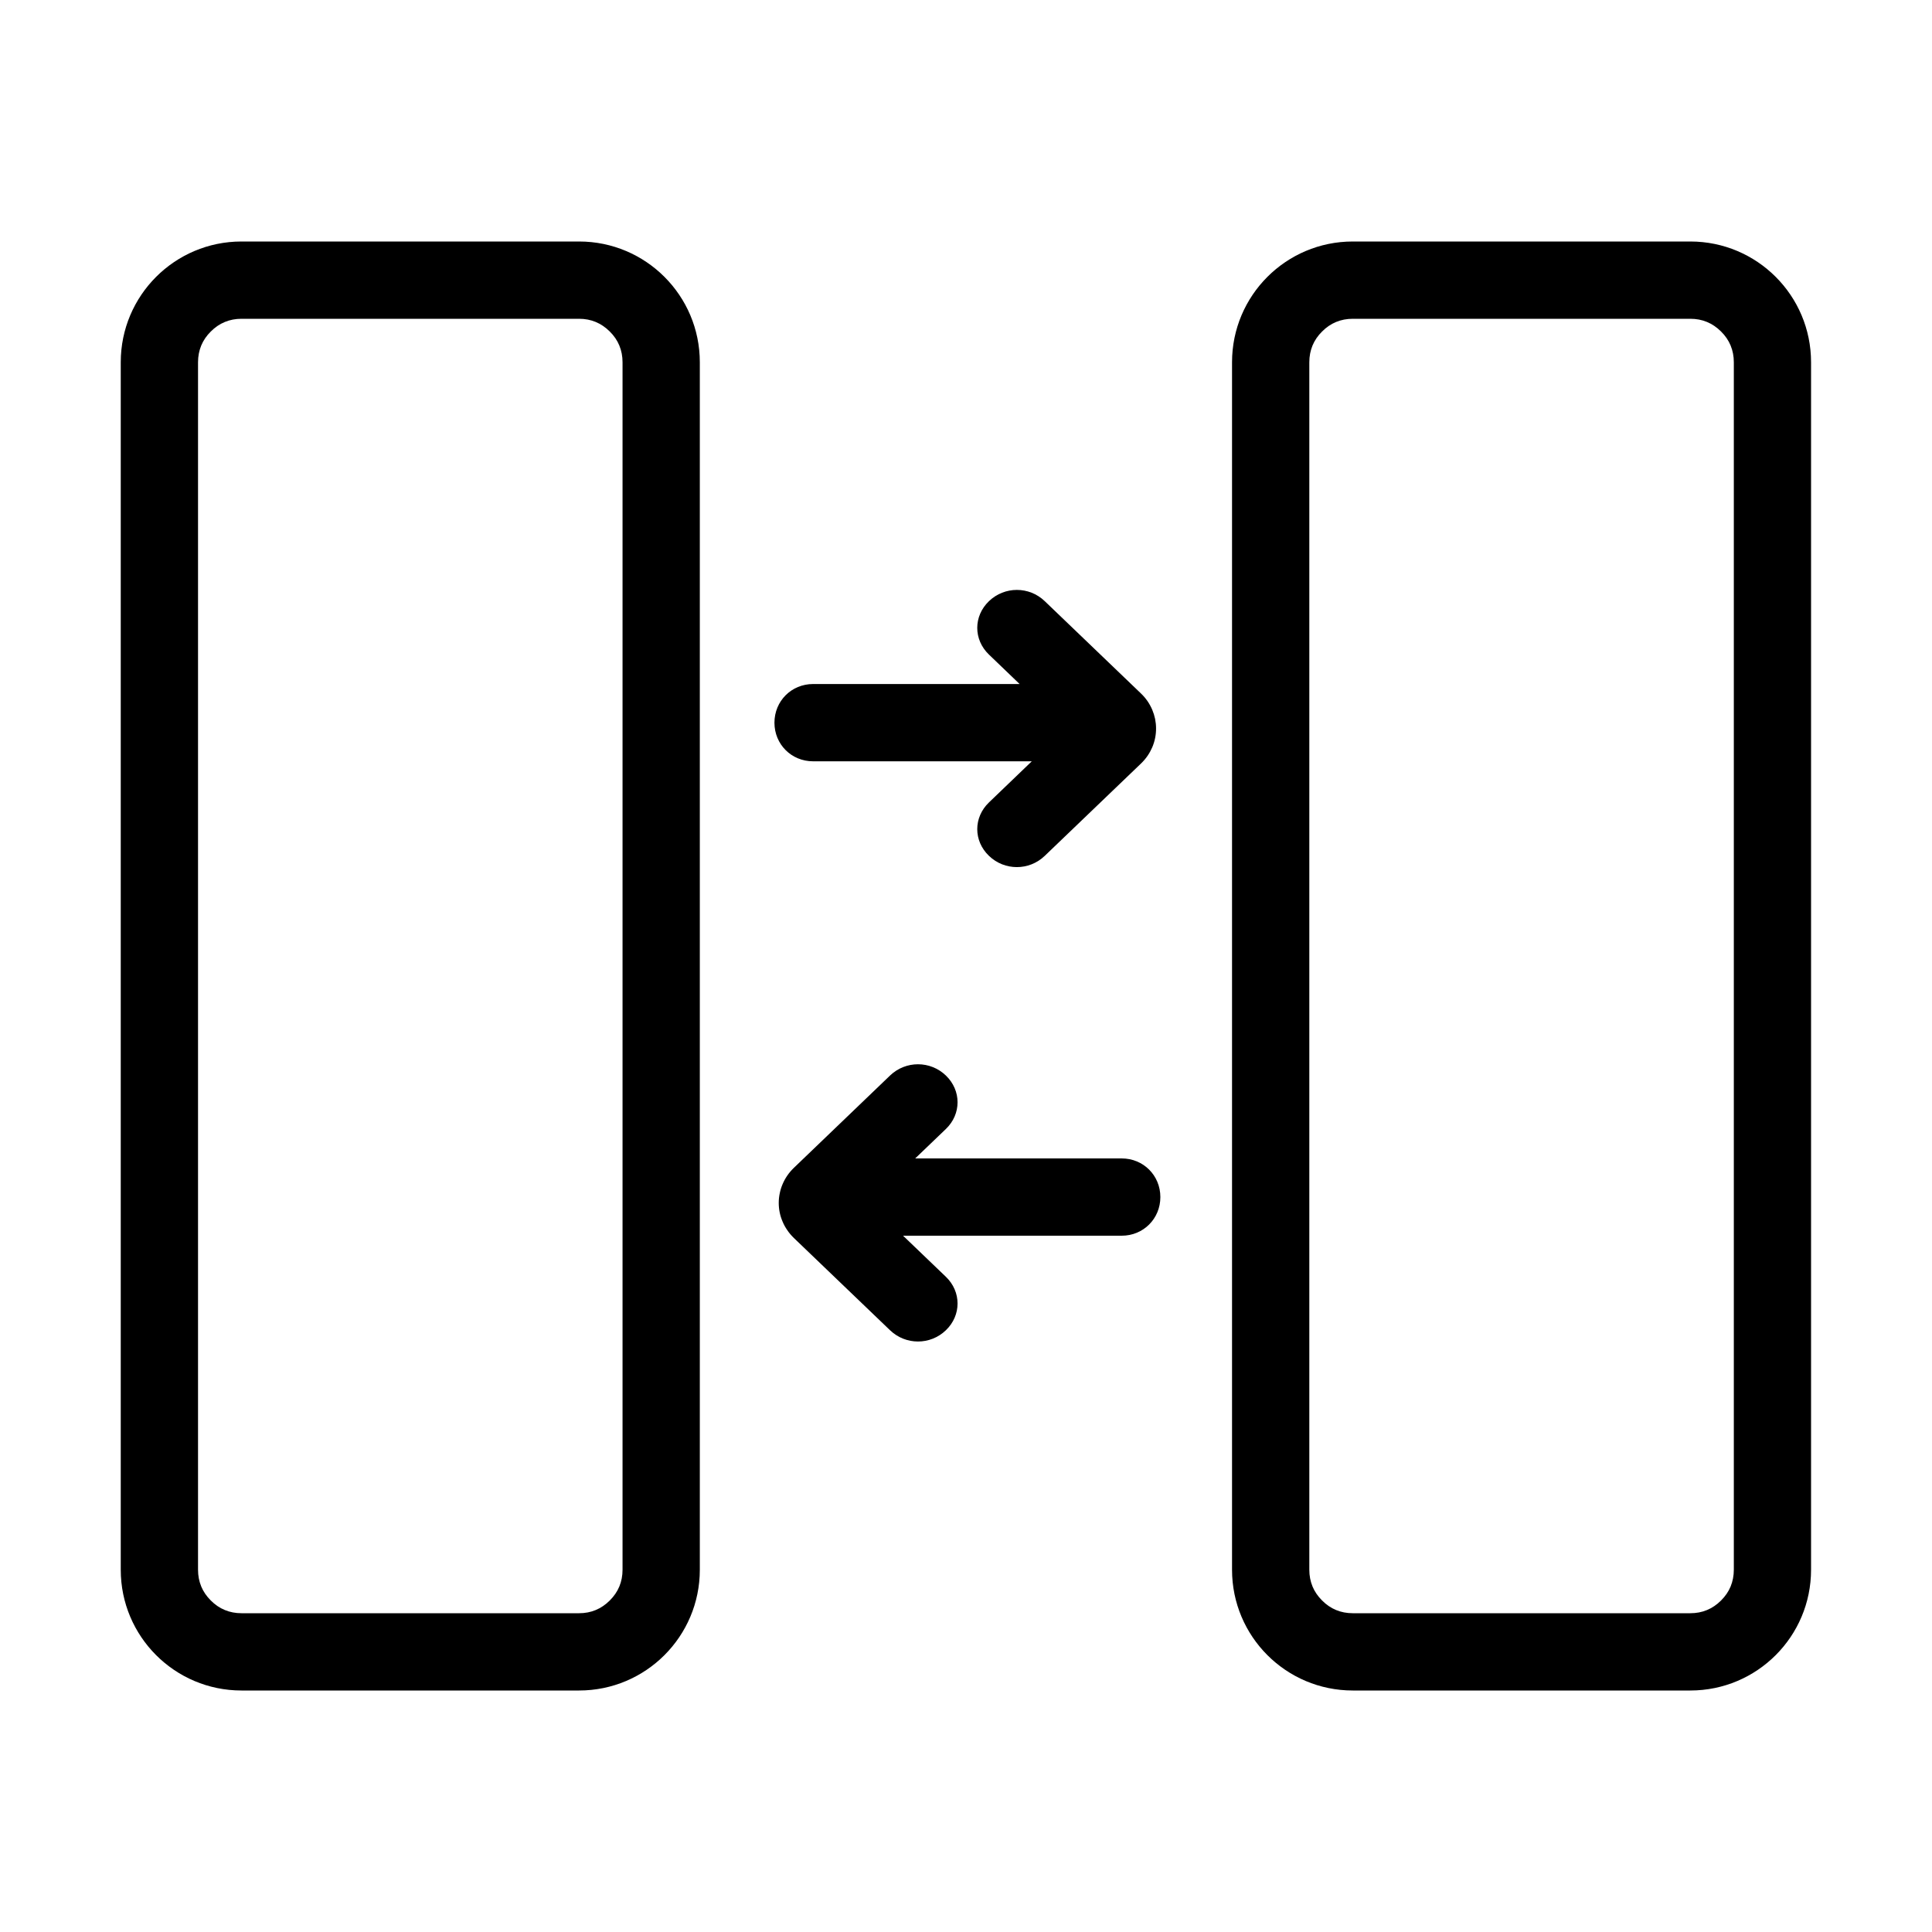
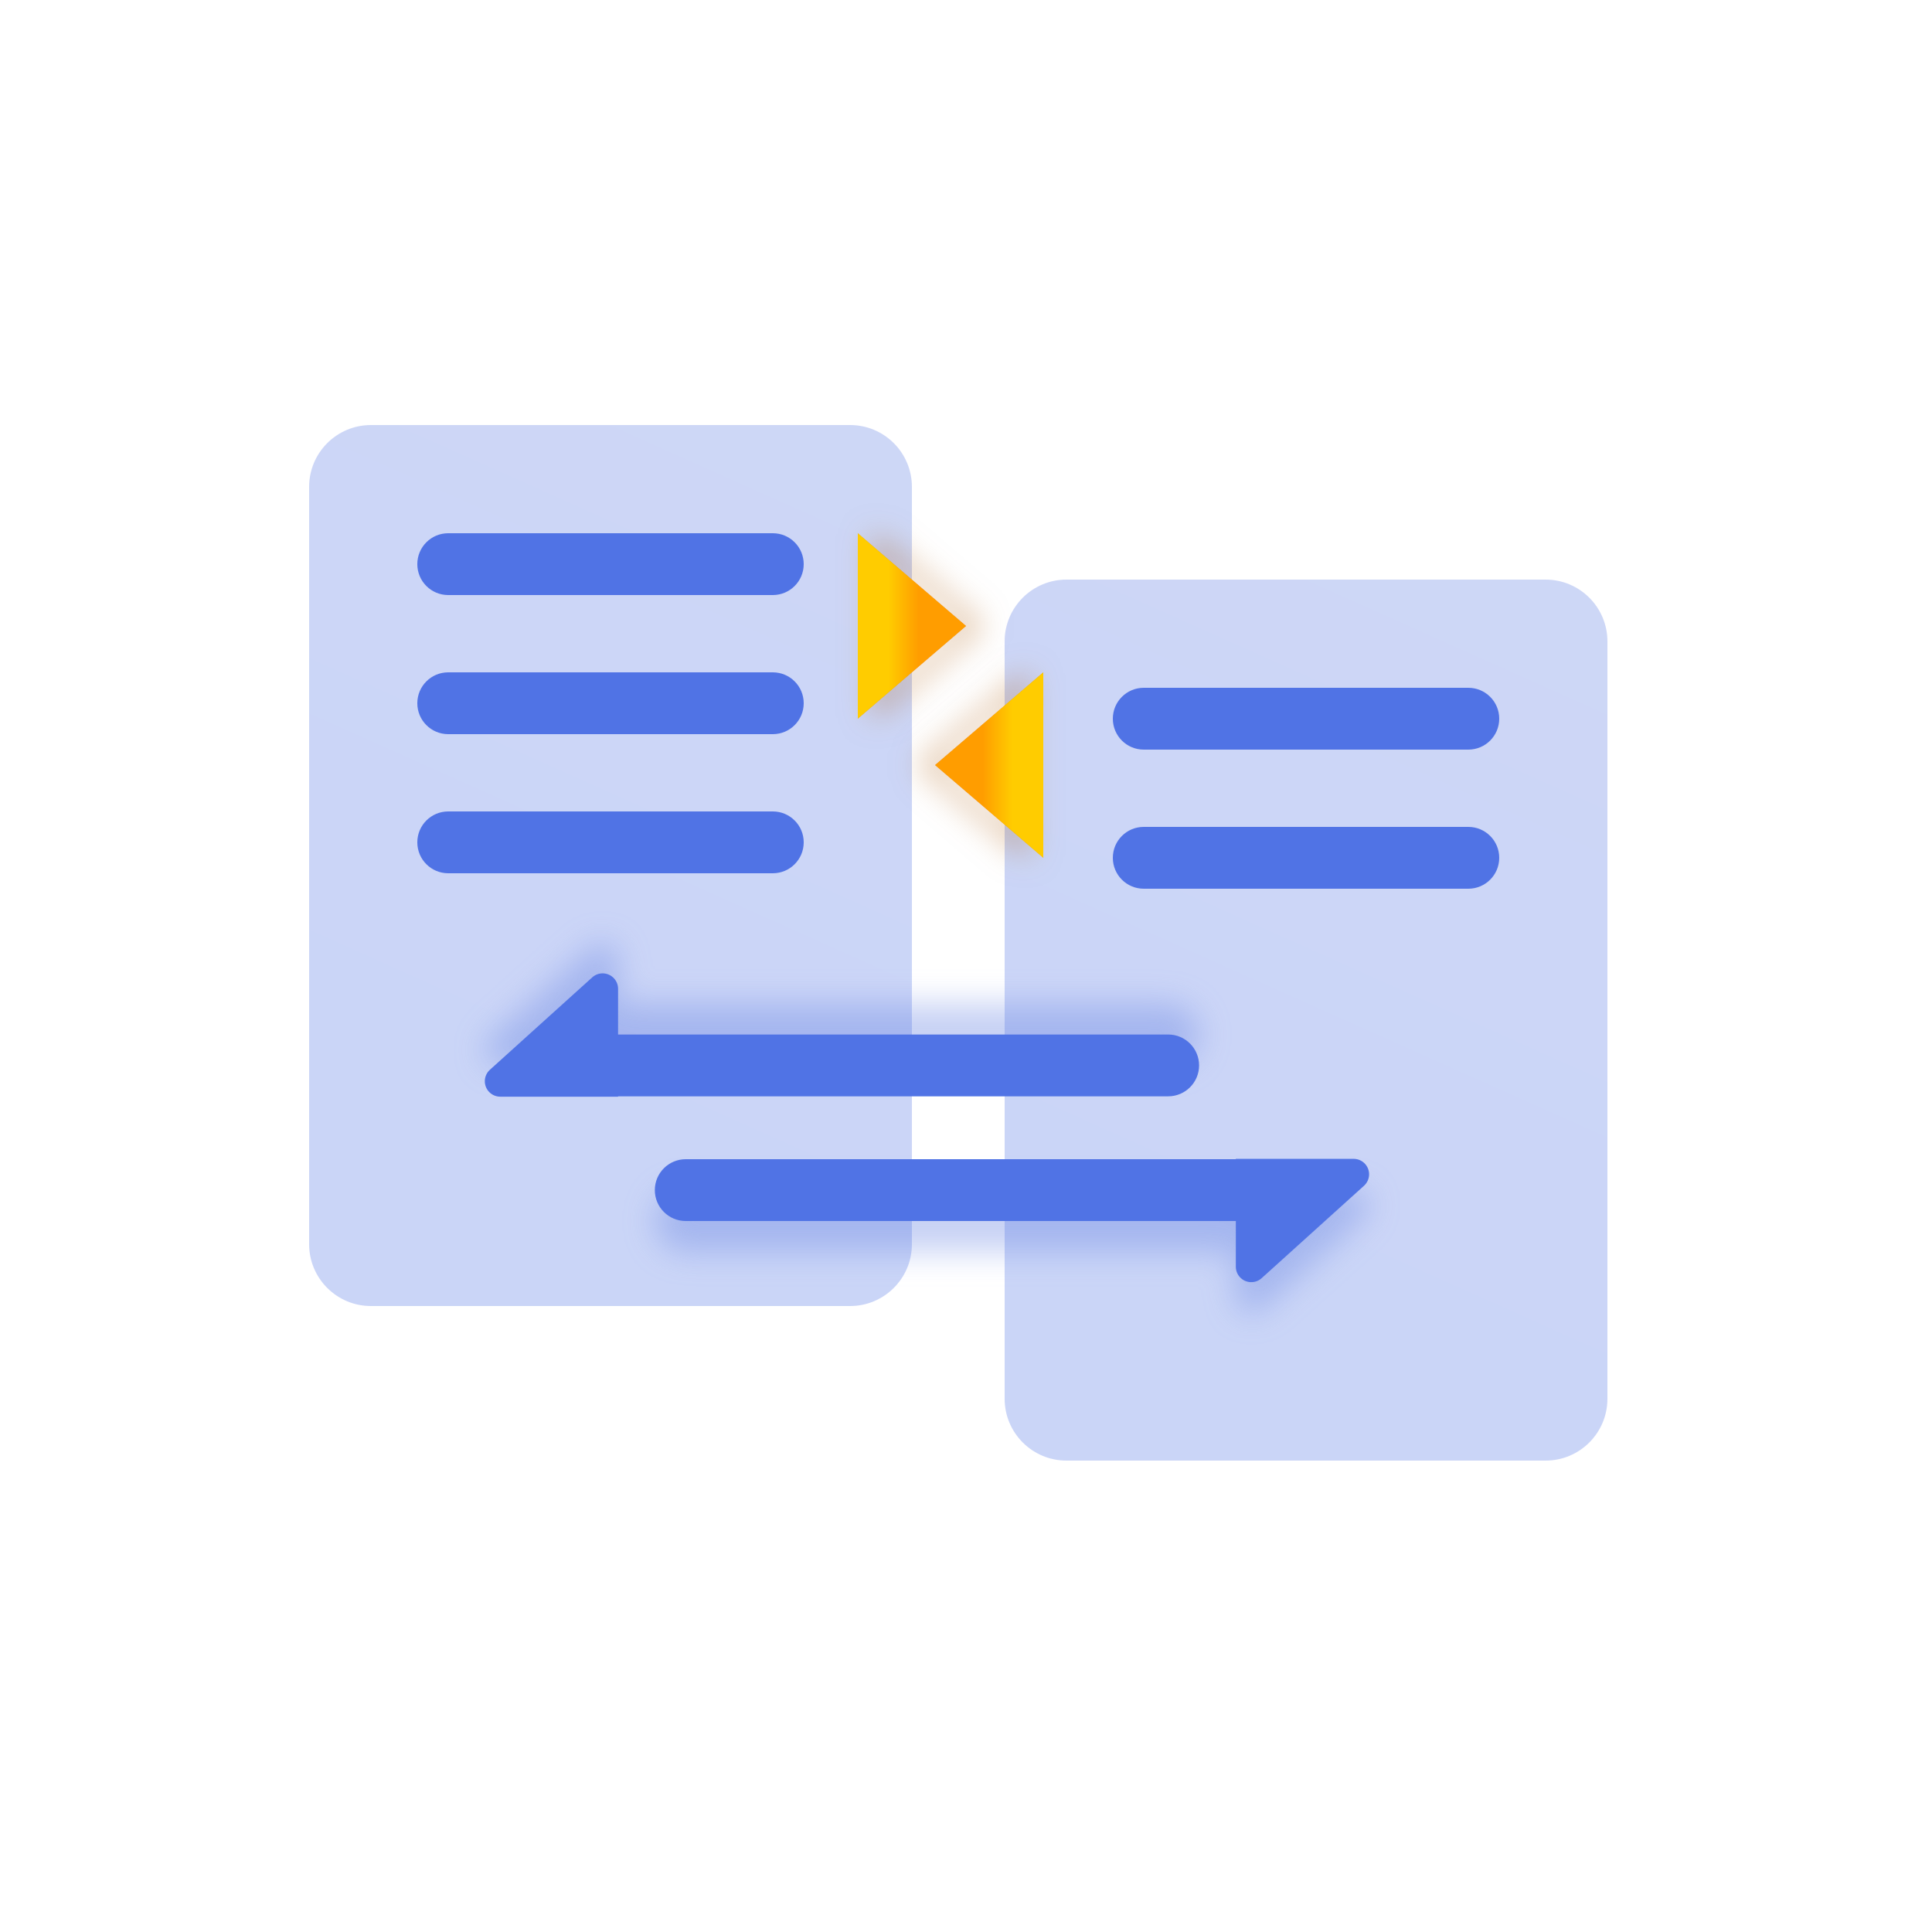
- <svg xmlns="http://www.w3.org/2000/svg" viewBox="0 0 40 40" width="40" height="40" fill="none">
-   <rect id="穿梭框" width="40" height="40" x="0" y="0" fill="rgb(255,255,255)" fill-opacity="0" />
-   <path id="矢量 579" d="M11.989 5C13.369 5 14.489 6.119 14.489 7.5L14.489 32.5C14.489 33.881 13.369 35 11.989 35L5 35C3.619 35 2.5 33.881 2.5 32.5L2.5 7.5C2.5 6.119 3.619 5 5 5L11.989 5ZM37.496 7.5C37.496 6.119 36.377 5 34.996 5L28.008 5C26.627 5 25.508 6.119 25.508 7.5L25.508 32.5C25.508 33.881 26.627 35 28.008 35L34.996 35C36.377 35 37.496 33.881 37.496 32.5L37.496 7.5ZM11.989 6.6L5 6.6C4.876 6.6 4.761 6.622 4.655 6.666C4.548 6.71 4.451 6.776 4.364 6.864C4.276 6.951 4.21 7.048 4.166 7.154C4.122 7.261 4.1 7.376 4.1 7.5L4.1 32.5Q4.1 32.686 4.166 32.845L4.166 32.845L4.166 32.846C4.21 32.952 4.276 33.048 4.364 33.136C4.451 33.224 4.548 33.29 4.655 33.334C4.761 33.378 4.876 33.4 5 33.4L11.989 33.4C12.113 33.4 12.228 33.378 12.334 33.334C12.44 33.29 12.537 33.224 12.625 33.136C12.713 33.048 12.779 32.952 12.823 32.846C12.867 32.739 12.889 32.624 12.889 32.5L12.889 7.5Q12.889 7.314 12.823 7.155L12.823 7.155L12.823 7.155L12.823 7.154C12.779 7.048 12.713 6.951 12.625 6.864C12.537 6.776 12.44 6.71 12.334 6.666C12.228 6.622 12.113 6.6 11.989 6.6ZM28.008 6.6L34.996 6.6C35.121 6.6 35.236 6.622 35.342 6.666C35.448 6.71 35.545 6.776 35.633 6.864C35.721 6.951 35.787 7.048 35.831 7.154L35.831 7.155Q35.897 7.314 35.897 7.5L35.897 32.5C35.897 32.624 35.874 32.739 35.831 32.846C35.787 32.952 35.721 33.048 35.633 33.136C35.545 33.224 35.448 33.29 35.342 33.334C35.236 33.378 35.121 33.4 34.996 33.4L28.008 33.4C27.884 33.4 27.768 33.378 27.662 33.334C27.556 33.29 27.459 33.224 27.372 33.136C27.284 33.048 27.218 32.952 27.174 32.846L27.174 32.845L27.174 32.845L27.174 32.845Q27.108 32.686 27.108 32.5L27.108 7.5C27.108 7.376 27.13 7.261 27.174 7.154C27.218 7.048 27.284 6.951 27.372 6.864C27.459 6.776 27.556 6.71 27.662 6.666C27.768 6.622 27.884 6.6 28.008 6.6ZM21.63 12.446C21.307 12.136 20.799 12.136 20.476 12.446C20.152 12.756 20.152 13.243 20.476 13.553L21.11 14.162L16.834 14.162C16.386 14.162 16.034 14.514 16.034 14.963C16.034 15.411 16.386 15.762 16.834 15.762L21.362 15.762L20.476 16.613C20.152 16.923 20.152 17.41 20.476 17.72C20.799 18.03 21.307 18.03 21.63 17.72L23.621 15.81C23.674 15.759 23.72 15.705 23.76 15.647C23.798 15.591 23.83 15.532 23.857 15.47C23.909 15.346 23.935 15.217 23.935 15.083C23.935 15.015 23.928 14.949 23.915 14.883Q23.895 14.788 23.857 14.697C23.802 14.568 23.724 14.454 23.621 14.356L21.63 12.446ZM18.428 22.267C18.752 21.957 19.26 21.957 19.583 22.267C19.906 22.578 19.906 23.065 19.583 23.375L18.948 23.984L23.224 23.984C23.672 23.984 24.024 24.336 24.024 24.784C24.024 25.232 23.672 25.584 23.224 25.584L18.697 25.584L19.583 26.434C19.906 26.744 19.906 27.232 19.583 27.542C19.26 27.852 18.752 27.852 18.428 27.542L16.437 25.632C16.385 25.581 16.338 25.527 16.299 25.468C16.261 25.413 16.228 25.354 16.202 25.291C16.149 25.167 16.123 25.039 16.123 24.905C16.123 24.837 16.13 24.77 16.144 24.705Q16.163 24.61 16.202 24.518C16.256 24.39 16.335 24.276 16.437 24.178L18.428 22.267Z" fill="currentColor" fill-rule="evenodd" />
+ <svg xmlns="http://www.w3.org/2000/svg" xmlns:xlink="http://www.w3.org/1999/xlink" width="125px" height="125px" viewBox="0 0 125 125" version="1.1">
+   <defs>
+     <linearGradient x1="47.237%" y1="86.839%" x2="86.886%" y2="-43.825%" id="linearGradient-1">
+       <stop stop-color="#5073E5" offset="0%" />
+       <stop stop-color="#5E7CE0" offset="100%" />
+     </linearGradient>
+     <linearGradient x1="50%" y1="0%" x2="50%" y2="100%" id="linearGradient-2">
+       <stop stop-color="#FFCC00" offset="0%" />
+       <stop stop-color="#FF9D00" offset="100%" />
+     </linearGradient>
+     <polygon id="path-3" points="58 46 70 46 64 53" />
+     <filter x="-29.2%" y="-35.7%" width="158.3%" height="200.0%" filterUnits="objectBoundingBox" id="filter-4">
+       <feOffset dx="0" dy="1" in="SourceAlpha" result="shadowOffsetOuter1" />
+       <feMorphology radius="4" operator="erode" in="SourceAlpha" result="shadowInner" />
+       <feOffset dx="0" dy="1" in="shadowInner" result="shadowInner" />
+       <feComposite in="shadowOffsetOuter1" in2="shadowInner" operator="out" result="shadowOffsetOuter1" />
+       <feGaussianBlur stdDeviation="1" in="shadowOffsetOuter1" result="shadowBlurOuter1" />
+       <feColorMatrix values="0 0 0 0 0.662   0 0 0 0 0.325   0 0 0 0 0.005  0 0 0 0.5 0" type="matrix" in="shadowBlurOuter1" />
+     </filter>
+     <filter x="-45.8%" y="-64.3%" width="191.7%" height="257.1%" filterUnits="objectBoundingBox" id="filter-5">
+       <feGaussianBlur stdDeviation="1.5" in="SourceAlpha" result="shadowBlurInner1" />
+       <feOffset dx="0" dy="-4" in="shadowBlurInner1" result="shadowOffsetInner1" />
+       <feComposite in="shadowOffsetInner1" in2="SourceAlpha" operator="arithmetic" k2="-1" k3="1" result="shadowInnerInner1" />
+       <feColorMatrix values="0 0 0 0 0.842   0 0 0 0 0.342   0 0 0 0 0  0 0 0 0.5 0" type="matrix" in="shadowInnerInner1" />
+     </filter>
+     <path d="M87.58,74.977 C88.132,74.977 88.58,75.424 88.58,75.977 C88.58,76.26 88.46,76.529 88.25,76.719 L81.628,82.698 C81.219,83.068 80.586,83.036 80.216,82.626 C80.05,82.442 79.958,82.203 79.958,81.955 L79.958,79 L44.367,79 C43.263,79 42.367,78.105 42.367,77 C42.367,75.895 43.263,75 44.367,75 L79.958,75 L79.958,74.977 L87.58,74.977 Z" id="path-6" />
+     <filter x="-8.7%" y="-25.1%" width="117.3%" height="200.3%" filterUnits="objectBoundingBox" id="filter-7">
+       <feOffset dx="0" dy="2" in="SourceAlpha" result="shadowOffsetOuter1" />
+       <feGaussianBlur stdDeviation="1" in="shadowOffsetOuter1" result="shadowBlurOuter1" />
+       <feColorMatrix values="0 0 0 0 0.369   0 0 0 0 0.486   0 0 0 0 0.878  0 0 0 0.35 0" type="matrix" in="shadowBlurOuter1" />
+     </filter>
+     <path d="M76.58,62.977 C77.132,62.977 77.58,63.424 77.58,63.977 C77.58,64.26 77.46,64.529 77.25,64.719 L70.628,70.698 C70.219,71.068 69.586,71.036 69.216,70.626 C69.05,70.442 68.958,70.203 68.958,69.955 L68.958,67 L33.367,67 C32.263,67 31.367,66.105 31.367,65 C31.367,63.895 32.263,63 33.367,63 L68.958,63 L68.958,62.977 L76.58,62.977 Z" id="path-8" />
+     <filter x="-8.7%" y="-25.1%" width="117.3%" height="200.3%" filterUnits="objectBoundingBox" id="filter-9">
+       <feOffset dx="0" dy="2" in="SourceAlpha" result="shadowOffsetOuter1" />
+       <feGaussianBlur stdDeviation="1" in="shadowOffsetOuter1" result="shadowBlurOuter1" />
+       <feColorMatrix values="0 0 0 0 0.369   0 0 0 0 0.486   0 0 0 0 0.878  0 0 0 0.35 0" type="matrix" in="shadowBlurOuter1" />
+     </filter>
+     <linearGradient x1="50%" y1="0%" x2="50%" y2="100%" id="linearGradient-10">
+       <stop stop-color="#FFCC00" offset="0%" />
+       <stop stop-color="#FF9D00" offset="100%" />
+     </linearGradient>
+     <polygon id="path-11" points="52.407 37.037 64.407 37.037 58.407 44.037" />
+     <filter x="-28.6%" y="-28.3%" width="152.7%" height="192.9%" filterUnits="objectBoundingBox" id="filter-12">
+       <feOffset dx="0" dy="1" in="SourceAlpha" result="shadowOffsetOuter1" />
+       <feMorphology radius="4" operator="erode" in="SourceAlpha" result="shadowInner" />
+       <feOffset dx="0" dy="1" in="shadowInner" result="shadowInner" />
+       <feComposite in="shadowOffsetOuter1" in2="shadowInner" operator="out" result="shadowOffsetOuter1" />
+       <feGaussianBlur stdDeviation="1" in="shadowOffsetOuter1" result="shadowBlurOuter1" />
+       <feColorMatrix values="0 0 0 0 0.662   0 0 0 0 0.325   0 0 0 0 0.005  0 0 0 0.5 0" type="matrix" in="shadowBlurOuter1" />
+     </filter>
+     <filter x="-44.6%" y="-55.9%" width="184.8%" height="248.0%" filterUnits="objectBoundingBox" id="filter-13">
+       <feGaussianBlur stdDeviation="1.5" in="SourceAlpha" result="shadowBlurInner1" />
+       <feOffset dx="0" dy="-4" in="shadowBlurInner1" result="shadowOffsetInner1" />
+       <feComposite in="shadowOffsetInner1" in2="SourceAlpha" operator="arithmetic" k2="-1" k3="1" result="shadowInnerInner1" />
+       <feColorMatrix values="0 0 0 0 0.842   0 0 0 0 0.342   0 0 0 0 0  0 0 0 0.5 0" type="matrix" in="shadowInnerInner1" />
+     </filter>
+   </defs>
+   <g id="组件总览" stroke="none" stroke-width="1" fill="none" fill-rule="evenodd">
+     <g id="-TinyUI-Ng-组件总览-1" transform="translate(-1089, -1061)">
+       <g id="Transfer穿梭框-" transform="translate(1089, 1061)">
+         <g id="编组" />
+         <rect id="矩形" fill="url(#linearGradient-1)" opacity="0.304" x="20" y="27.5" width="39" height="57" rx="4" />
+         <rect id="矩形备份-5" fill="url(#linearGradient-1)" opacity="0.304" x="65" y="37.5" width="39" height="57" rx="4" />
+         <g id="形状结合" transform="translate(64, 49.5) rotate(-270) translate(-64, -49.5) ">
+           <use fill="black" fill-opacity="1" filter="url(#filter-4)" xlink:href="#path-3" />
+           <use fill="black" fill-opacity="1" filter="url(#filter-5)" xlink:href="#path-3" />
+           <path stroke="url(#linearGradient-2)" stroke-width="4" d="M65.652,48 L64,49.927 L62.348,48 L65.652,48 Z" stroke-linejoin="square" />
+         </g>
+         <g id="形状结合">
+           <use fill="black" fill-opacity="1" filter="url(#filter-7)" xlink:href="#path-6" />
+           <use fill="#5073E5" fill-rule="evenodd" xlink:href="#path-6" />
+         </g>
+         <g id="形状结合备份-11" transform="translate(54.47369, 66.96607) rotate(-180) translate(-54.47369, -66.96607) ">
+           <use fill="black" fill-opacity="1" filter="url(#filter-9)" xlink:href="#path-8" />
+           <use fill="#5073E5" fill-rule="evenodd" xlink:href="#path-8" />
+         </g>
+         <g id="形状结合备份-9" transform="translate(58.68518, 40.22222) rotate(-90) translate(-58.68518, -40.22222) ">
+           <use fill="black" fill-opacity="1" filter="url(#filter-12)" xlink:href="#path-11" />
+           <use fill="black" fill-opacity="1" filter="url(#filter-13)" xlink:href="#path-11" />
+           <path stroke="url(#linearGradient-10)" stroke-width="4" d="M60.059,39.037 L58.407,40.964 L56.756,39.037 L60.059,39.037 Z" stroke-linejoin="square" />
+         </g>
+         <path d="M29,34.5 L50,34.5 C51.105,34.5 52,35.395 52,36.5 C52,37.605 51.105,38.5 50,38.5 L29,38.5 C27.895,38.5 27,37.605 27,36.5 C27,35.395 27.895,34.5 29,34.5 Z" id="形状结合备份-7" fill="#5073E5" />
+         <path d="M74,44.5 L95,44.5 C96.105,44.5 97,45.395 97,46.5 C97,47.605 96.105,48.5 95,48.5 L74,48.5 C72.895,48.5 72,47.605 72,46.5 C72,45.395 72.895,44.5 74,44.5 Z" id="形状结合备份-14" fill="#5073E5" />
+         <path d="M29,43.5 L50,43.5 C51.105,43.5 52,44.395 52,45.5 C52,46.605 51.105,47.5 50,47.5 L29,47.5 C27.895,47.5 27,46.605 27,45.5 C27,44.395 27.895,43.5 29,43.5 Z" id="形状结合备份-12" fill="#5073E5" />
+         <path d="M74,53.5 L95,53.5 C96.105,53.5 97,54.395 97,55.5 C97,56.605 96.105,57.5 95,57.5 L74,57.5 C72.895,57.5 72,56.605 72,55.5 C72,54.395 72.895,53.5 74,53.5 Z" id="形状结合备份-15" fill="#5073E5" />
+         <path d="M29,52.5 L50,52.5 C51.105,52.5 52,53.395 52,54.5 C52,55.605 51.105,56.5 50,56.5 L29,56.5 C27.895,56.5 27,55.605 27,54.5 C27,53.395 27.895,52.5 29,52.5 Z" id="形状结合备份-13" fill="#5073E5" />
+       </g>
+     </g>
+   </g>
</svg>
